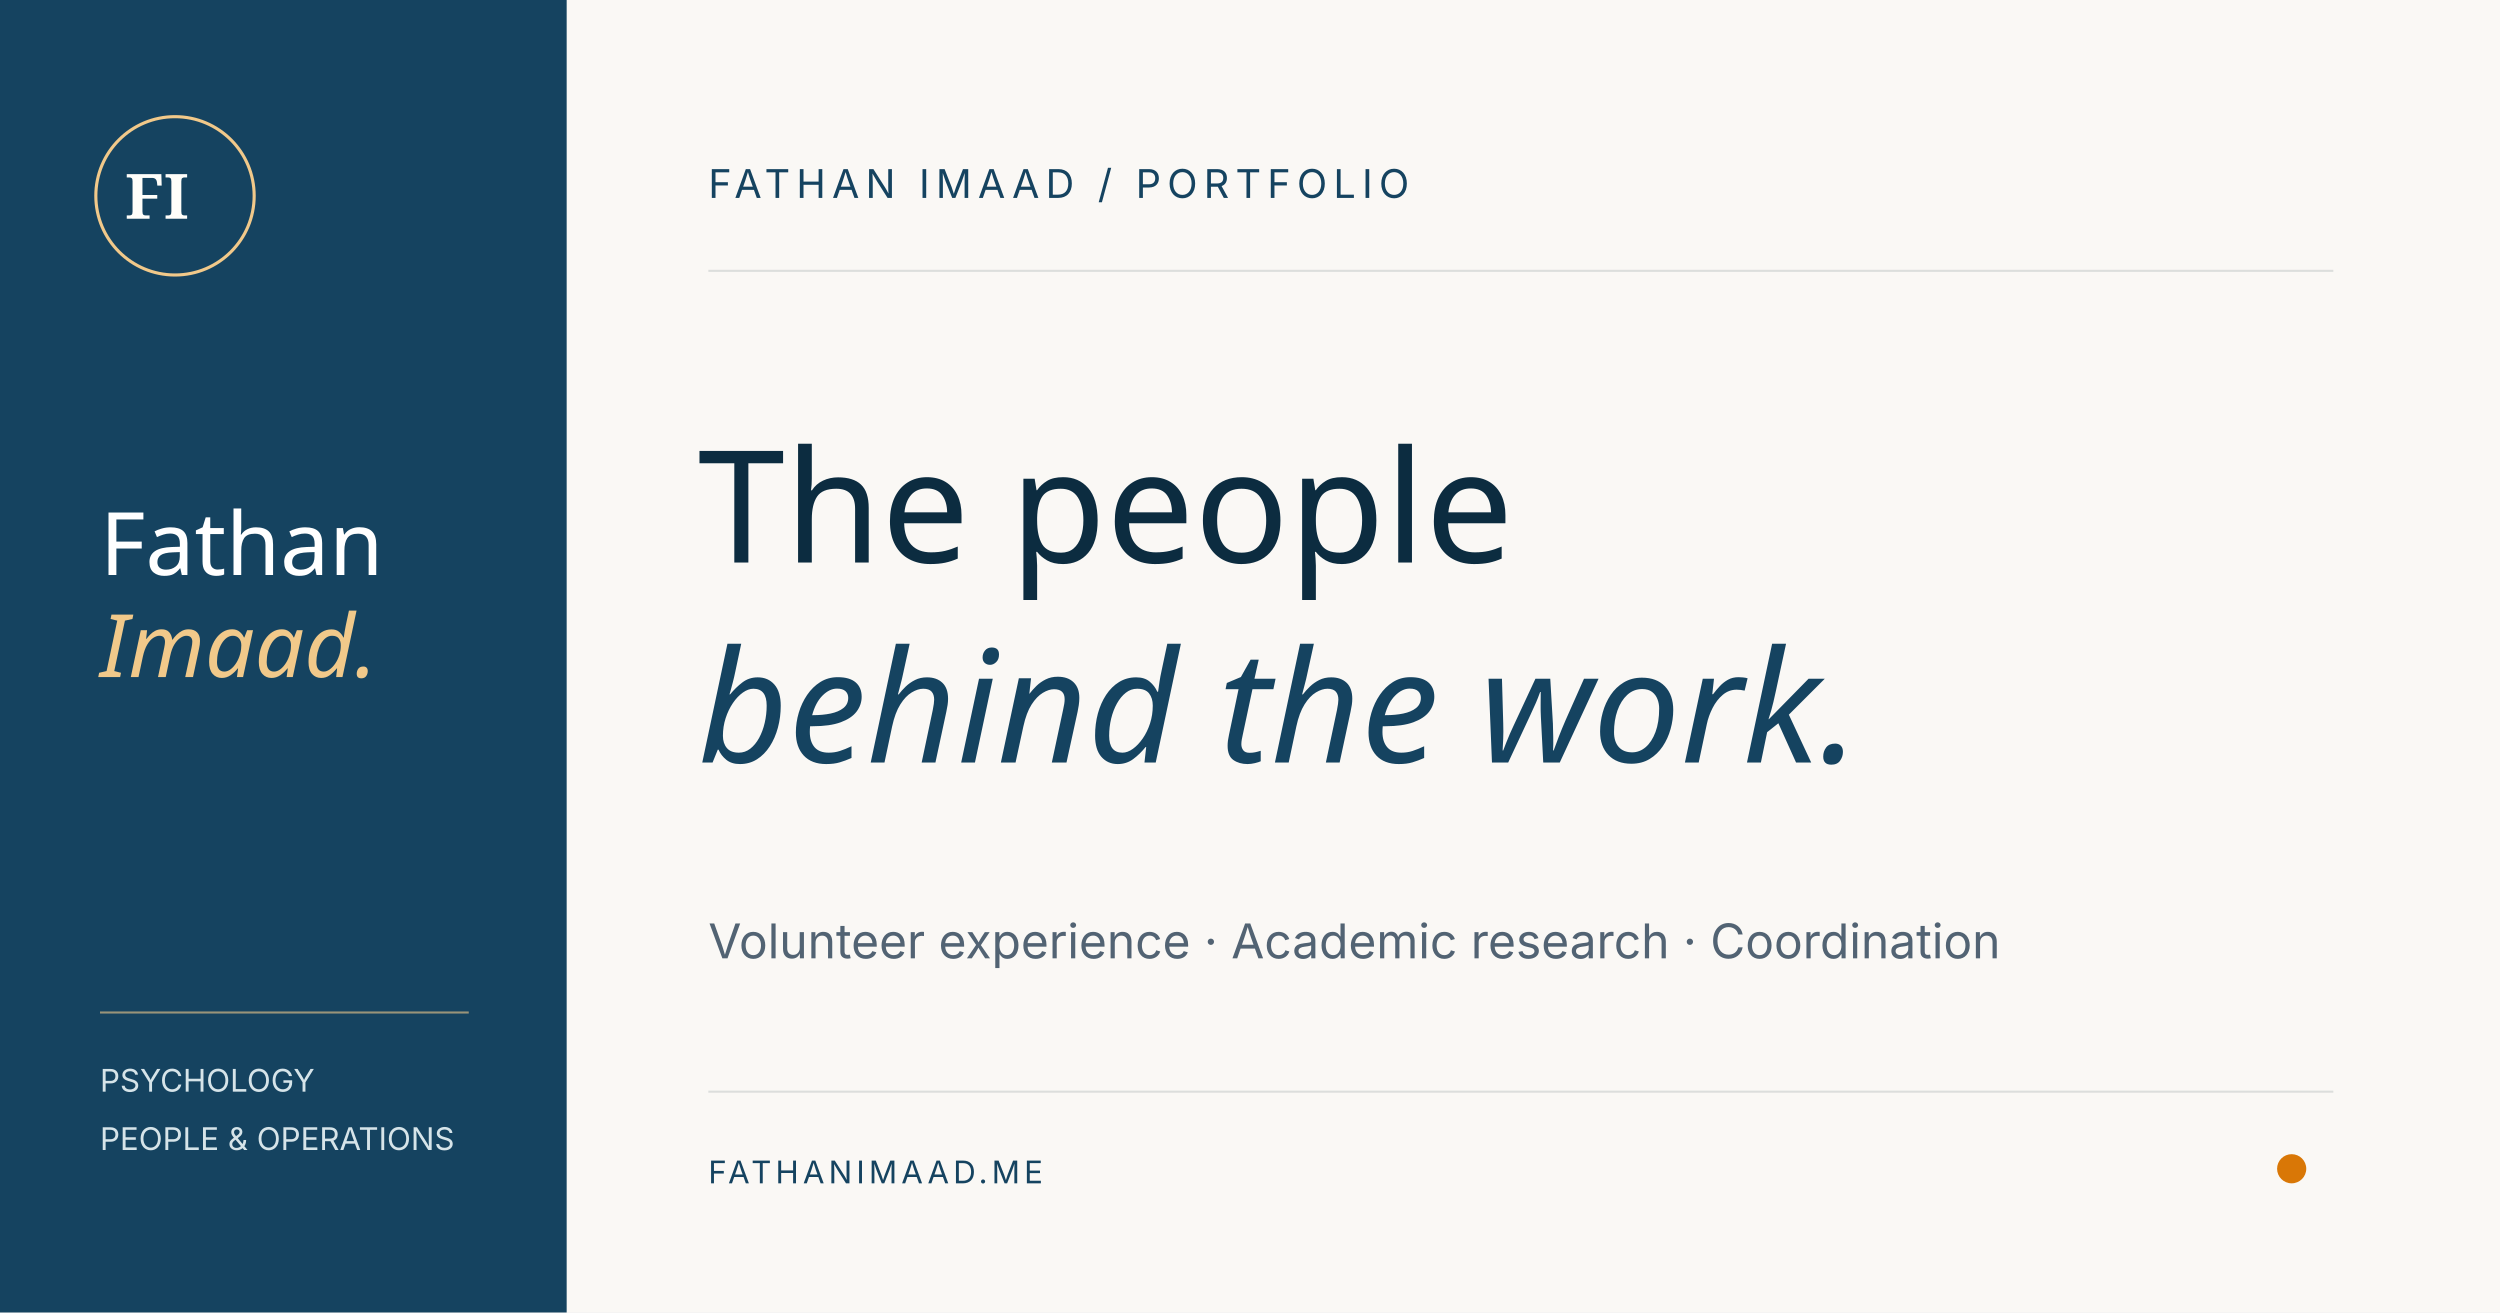
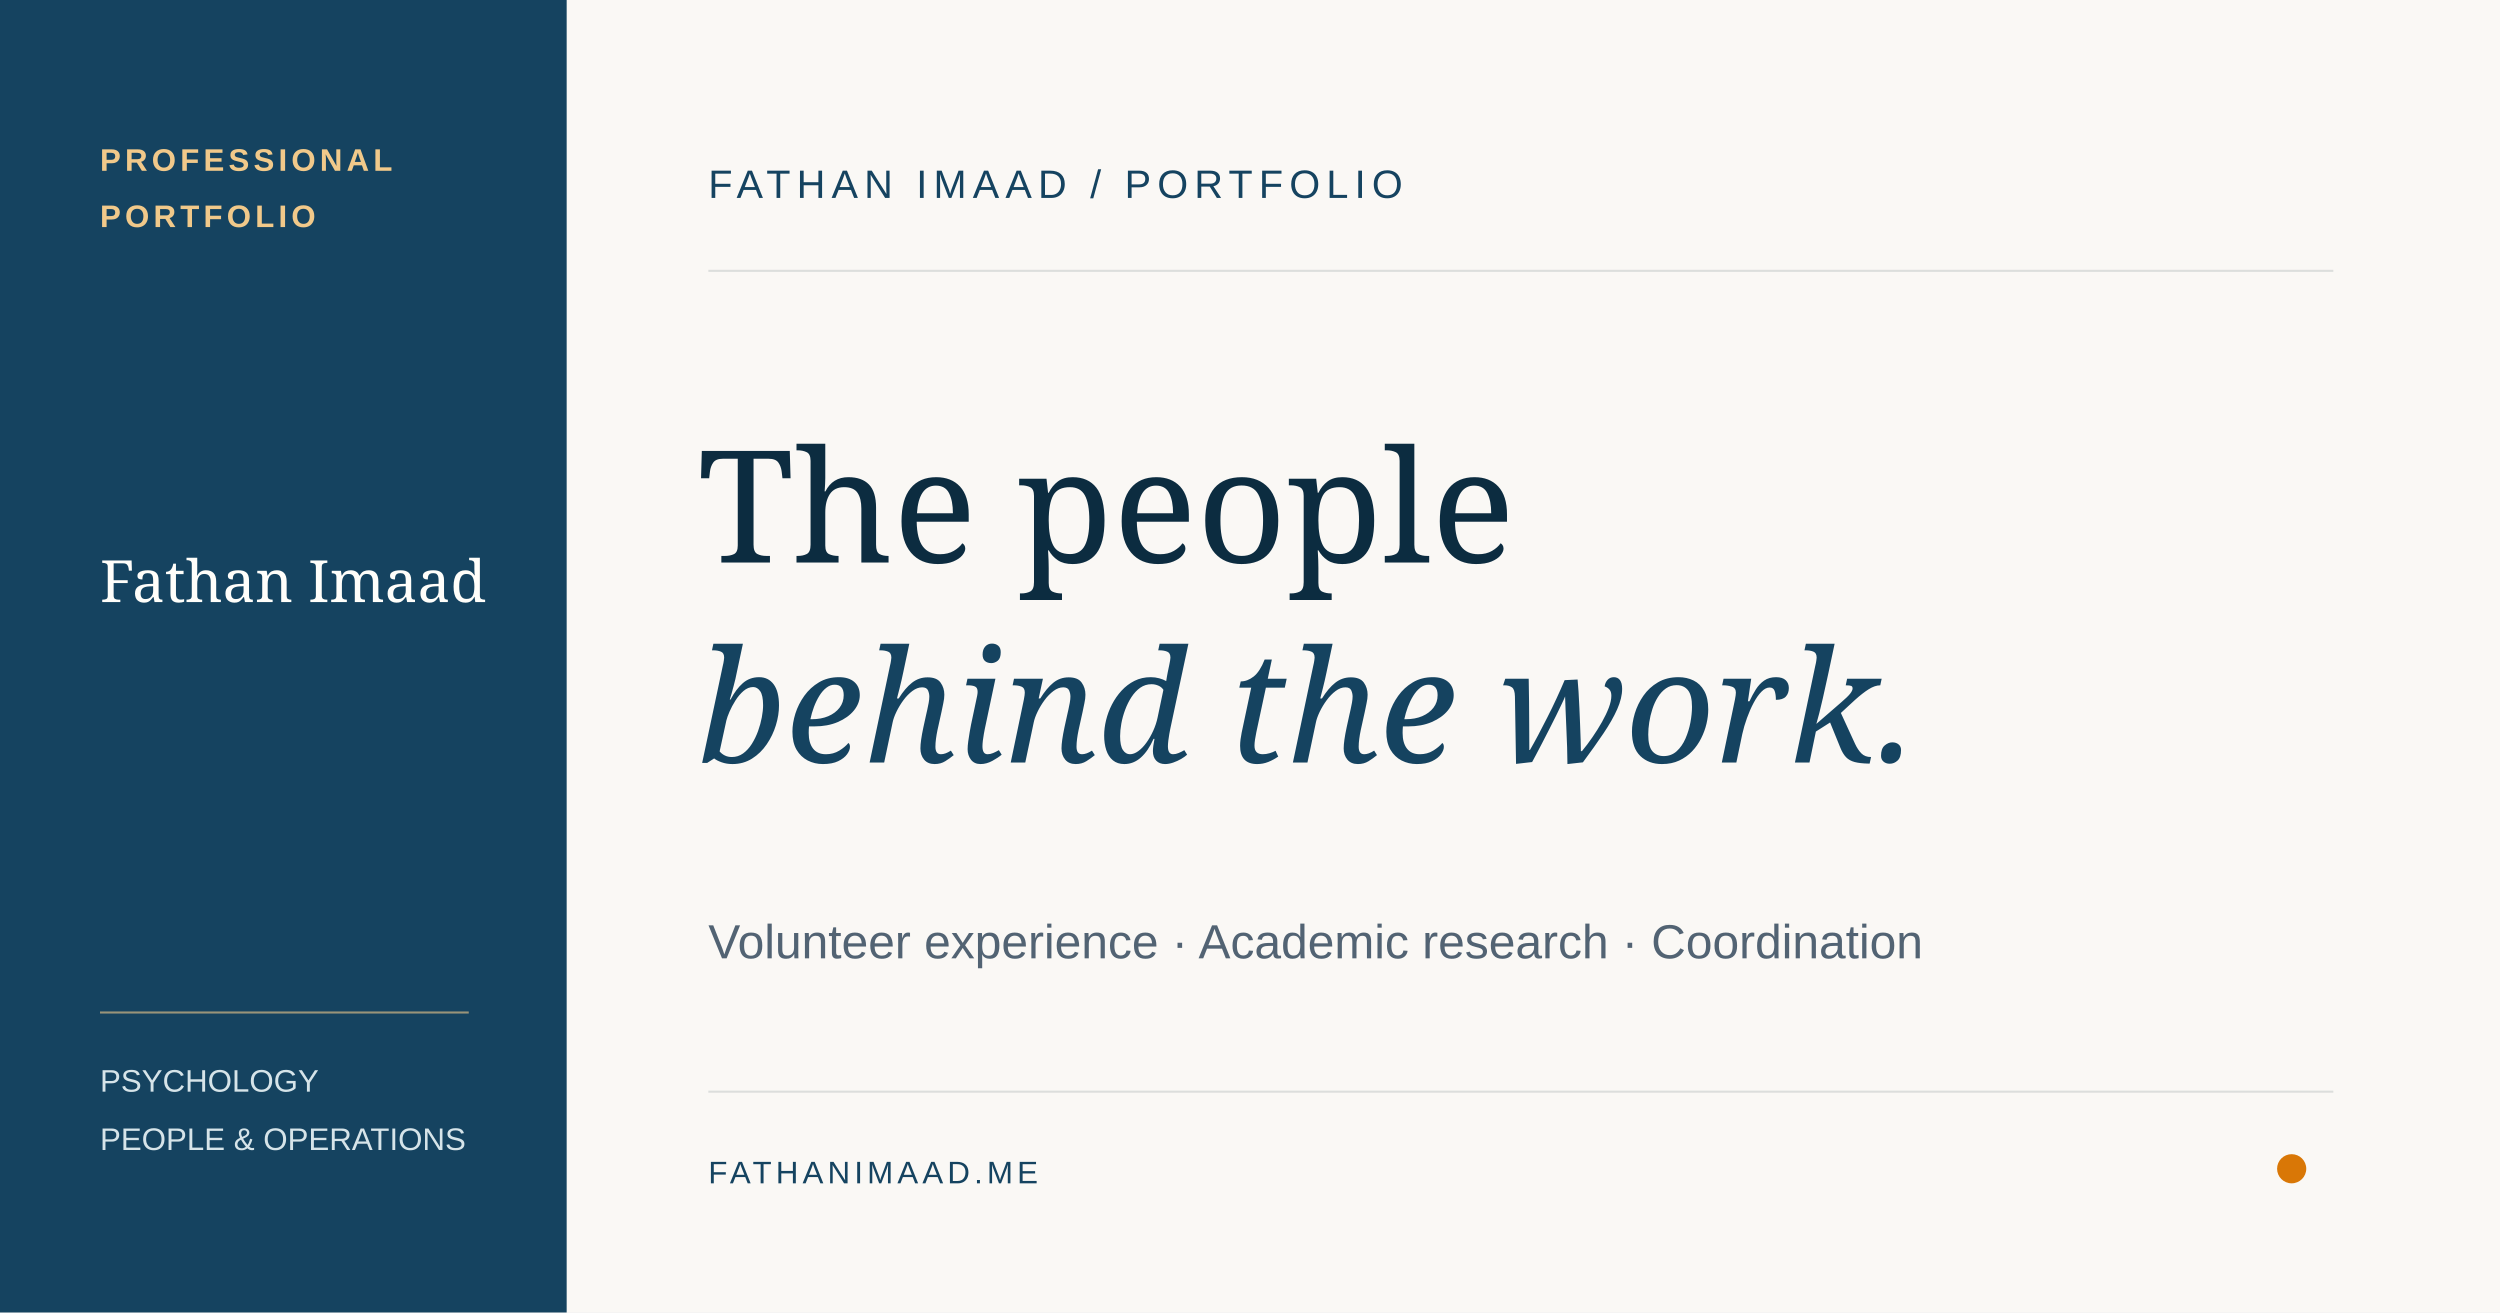
<svg xmlns="http://www.w3.org/2000/svg" width="1200" height="630" viewBox="0 0 1200 630">
  <rect width="1200" height="630" fill="#faf8f5" />
  <rect width="272" height="630" fill="#154360" />
-   <circle cx="84" cy="94" r="38" fill="none" stroke="#f1c98a" stroke-width="1.5" />
-   <text x="60" y="105" font-family="Georgia" font-size="30" fill="#fffefa" font-weight="bold">FI</text>
-   <text x="48" y="276" font-family="Playfair Display" font-size="42" fill="#ffffff">Fathan</text>
-   <text x="48" y="325" font-family="Playfair Display" font-size="42" font-style="italic" fill="#f1c98a">Imaad.</text>
+   <text x="48" y="82" font-family="Arial,sans-serif" font-size="15" font-weight="bold" letter-spacing="2" fill="#f1c98a">PROFESSIONAL</text>
+   <text x="48" y="109" font-family="Arial,sans-serif" font-size="15" font-weight="bold" letter-spacing="2" fill="#f1c98a">PORTFOLIO</text>
+   <text x="48" y="289" font-family="Georgia,serif" font-size="28" fill="#fffefa">Fathan Imaad</text>
  <line x1="48" y1="486" x2="225" y2="486" stroke="#f1c98a" opacity=".6" />
-   <text x="48" y="524" font-family="Inter" font-size="15" fill="#d6e4e9">PSYCHOLOGY</text>
-   <text x="48" y="552" font-family="Inter" font-size="15" fill="#d6e4e9">PEOPLE &amp; OPERATIONS</text>
-   <text x="340" y="95" font-family="Inter" font-size="19" fill="#154360" letter-spacing="3">FATHAN IMAAD / PORTFOLIO</text>
+   <text x="48" y="524" font-family="Arial,sans-serif" font-size="15" fill="#d6e4e9">PSYCHOLOGY</text>
+   <text x="48" y="552" font-family="Arial,sans-serif" font-size="15" fill="#d6e4e9">PEOPLE &amp; OPERATIONS</text>
+   <text x="340" y="95" font-family="Arial,sans-serif" font-size="19" fill="#154360" letter-spacing="3">FATHAN IMAAD / PORTFOLIO</text>
  <line x1="340" y1="130" x2="1120" y2="130" stroke="#dcdedc" />
-   <text x="335" y="270" font-family="Playfair Display" font-size="75" fill="#0c2c40">The people</text>
-   <text x="335" y="366" font-family="Playfair Display" font-size="75" fill="#154360" font-style="italic">behind the work.</text>
-   <text x="340" y="460" font-family="Inter" font-size="23" fill="#526373">Volunteer experience · Academic research · Coordination</text>
+   <text x="335" y="270" font-family="Georgia,serif" font-size="75" fill="#0c2c40">The people</text>
+   <text x="335" y="366" font-family="Georgia,serif" font-size="75" fill="#154360" font-style="italic">behind the work.</text>
+   <text x="340" y="460" font-family="Arial,sans-serif" font-size="23" fill="#526373">Volunteer experience · Academic research · Coordination</text>
  <line x1="340" y1="524" x2="1120" y2="524" stroke="#dcdedc" />
-   <text x="340" y="568" font-family="Inter" font-size="15" fill="#154360" letter-spacing="2">FATHANIMAAD.ME</text>
+   <text x="340" y="568" font-family="Arial,sans-serif" font-size="15" fill="#154360" letter-spacing="2">FATHANIMAAD.ME</text>
  <circle cx="1100" cy="561" r="7" fill="#d97706" />
</svg>
